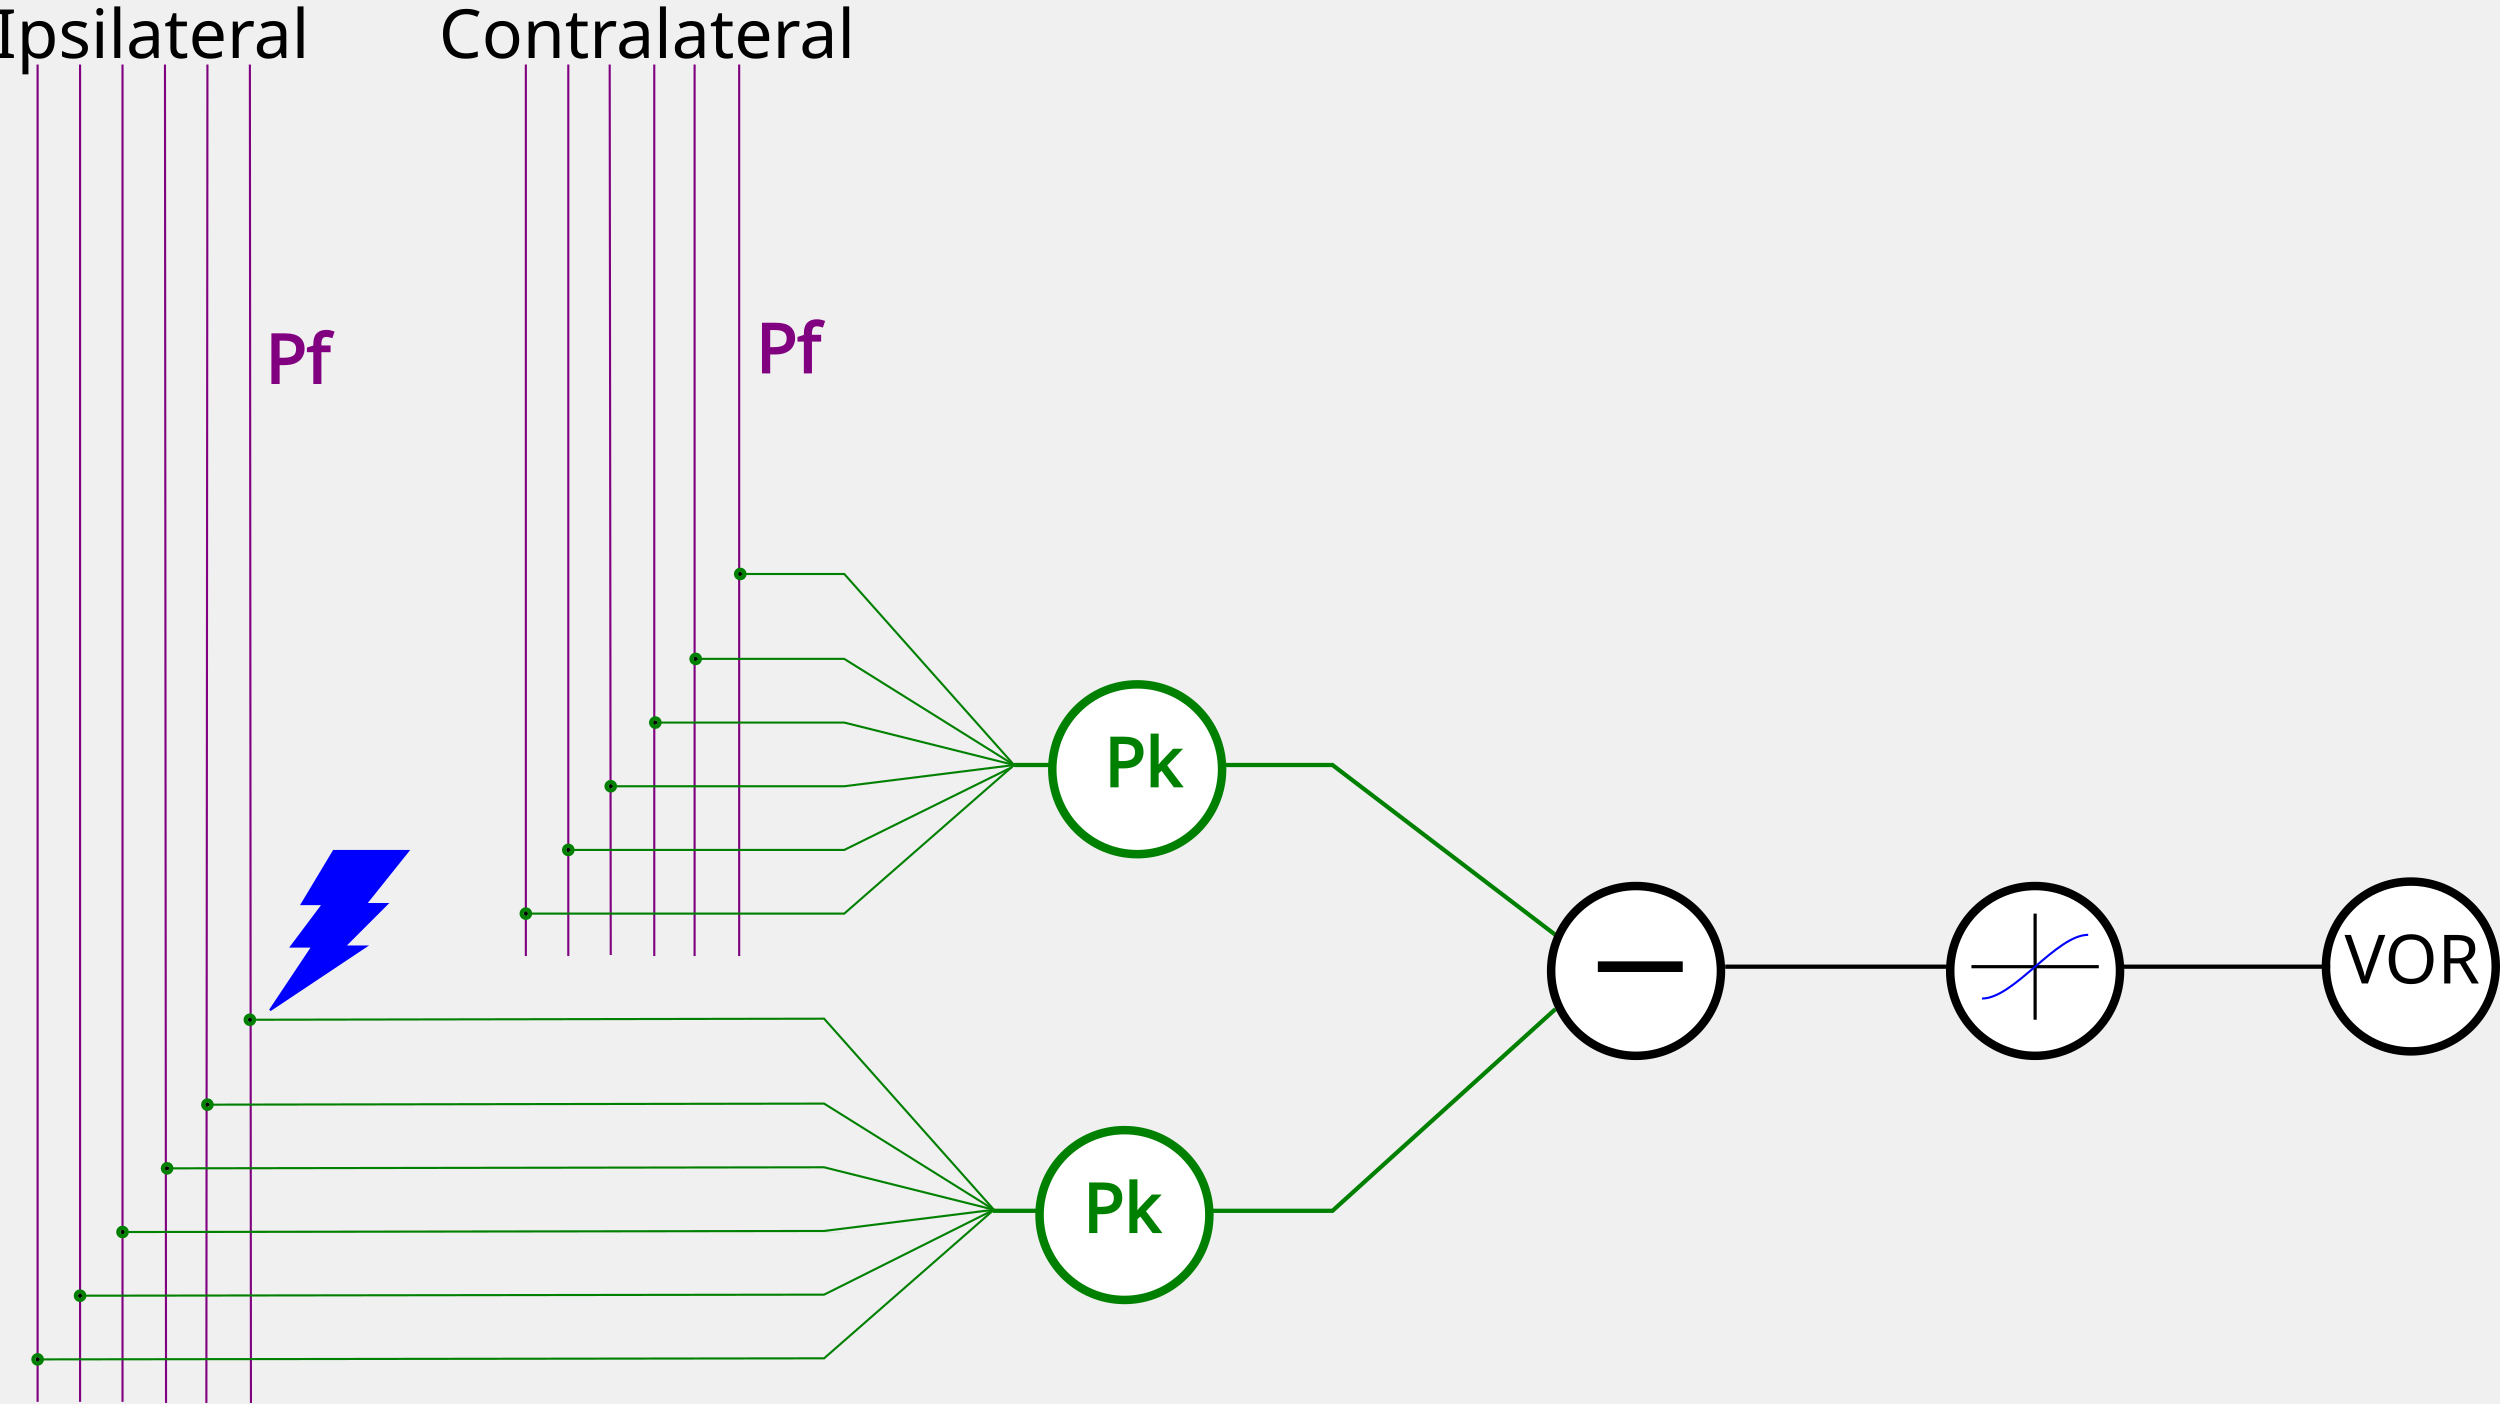
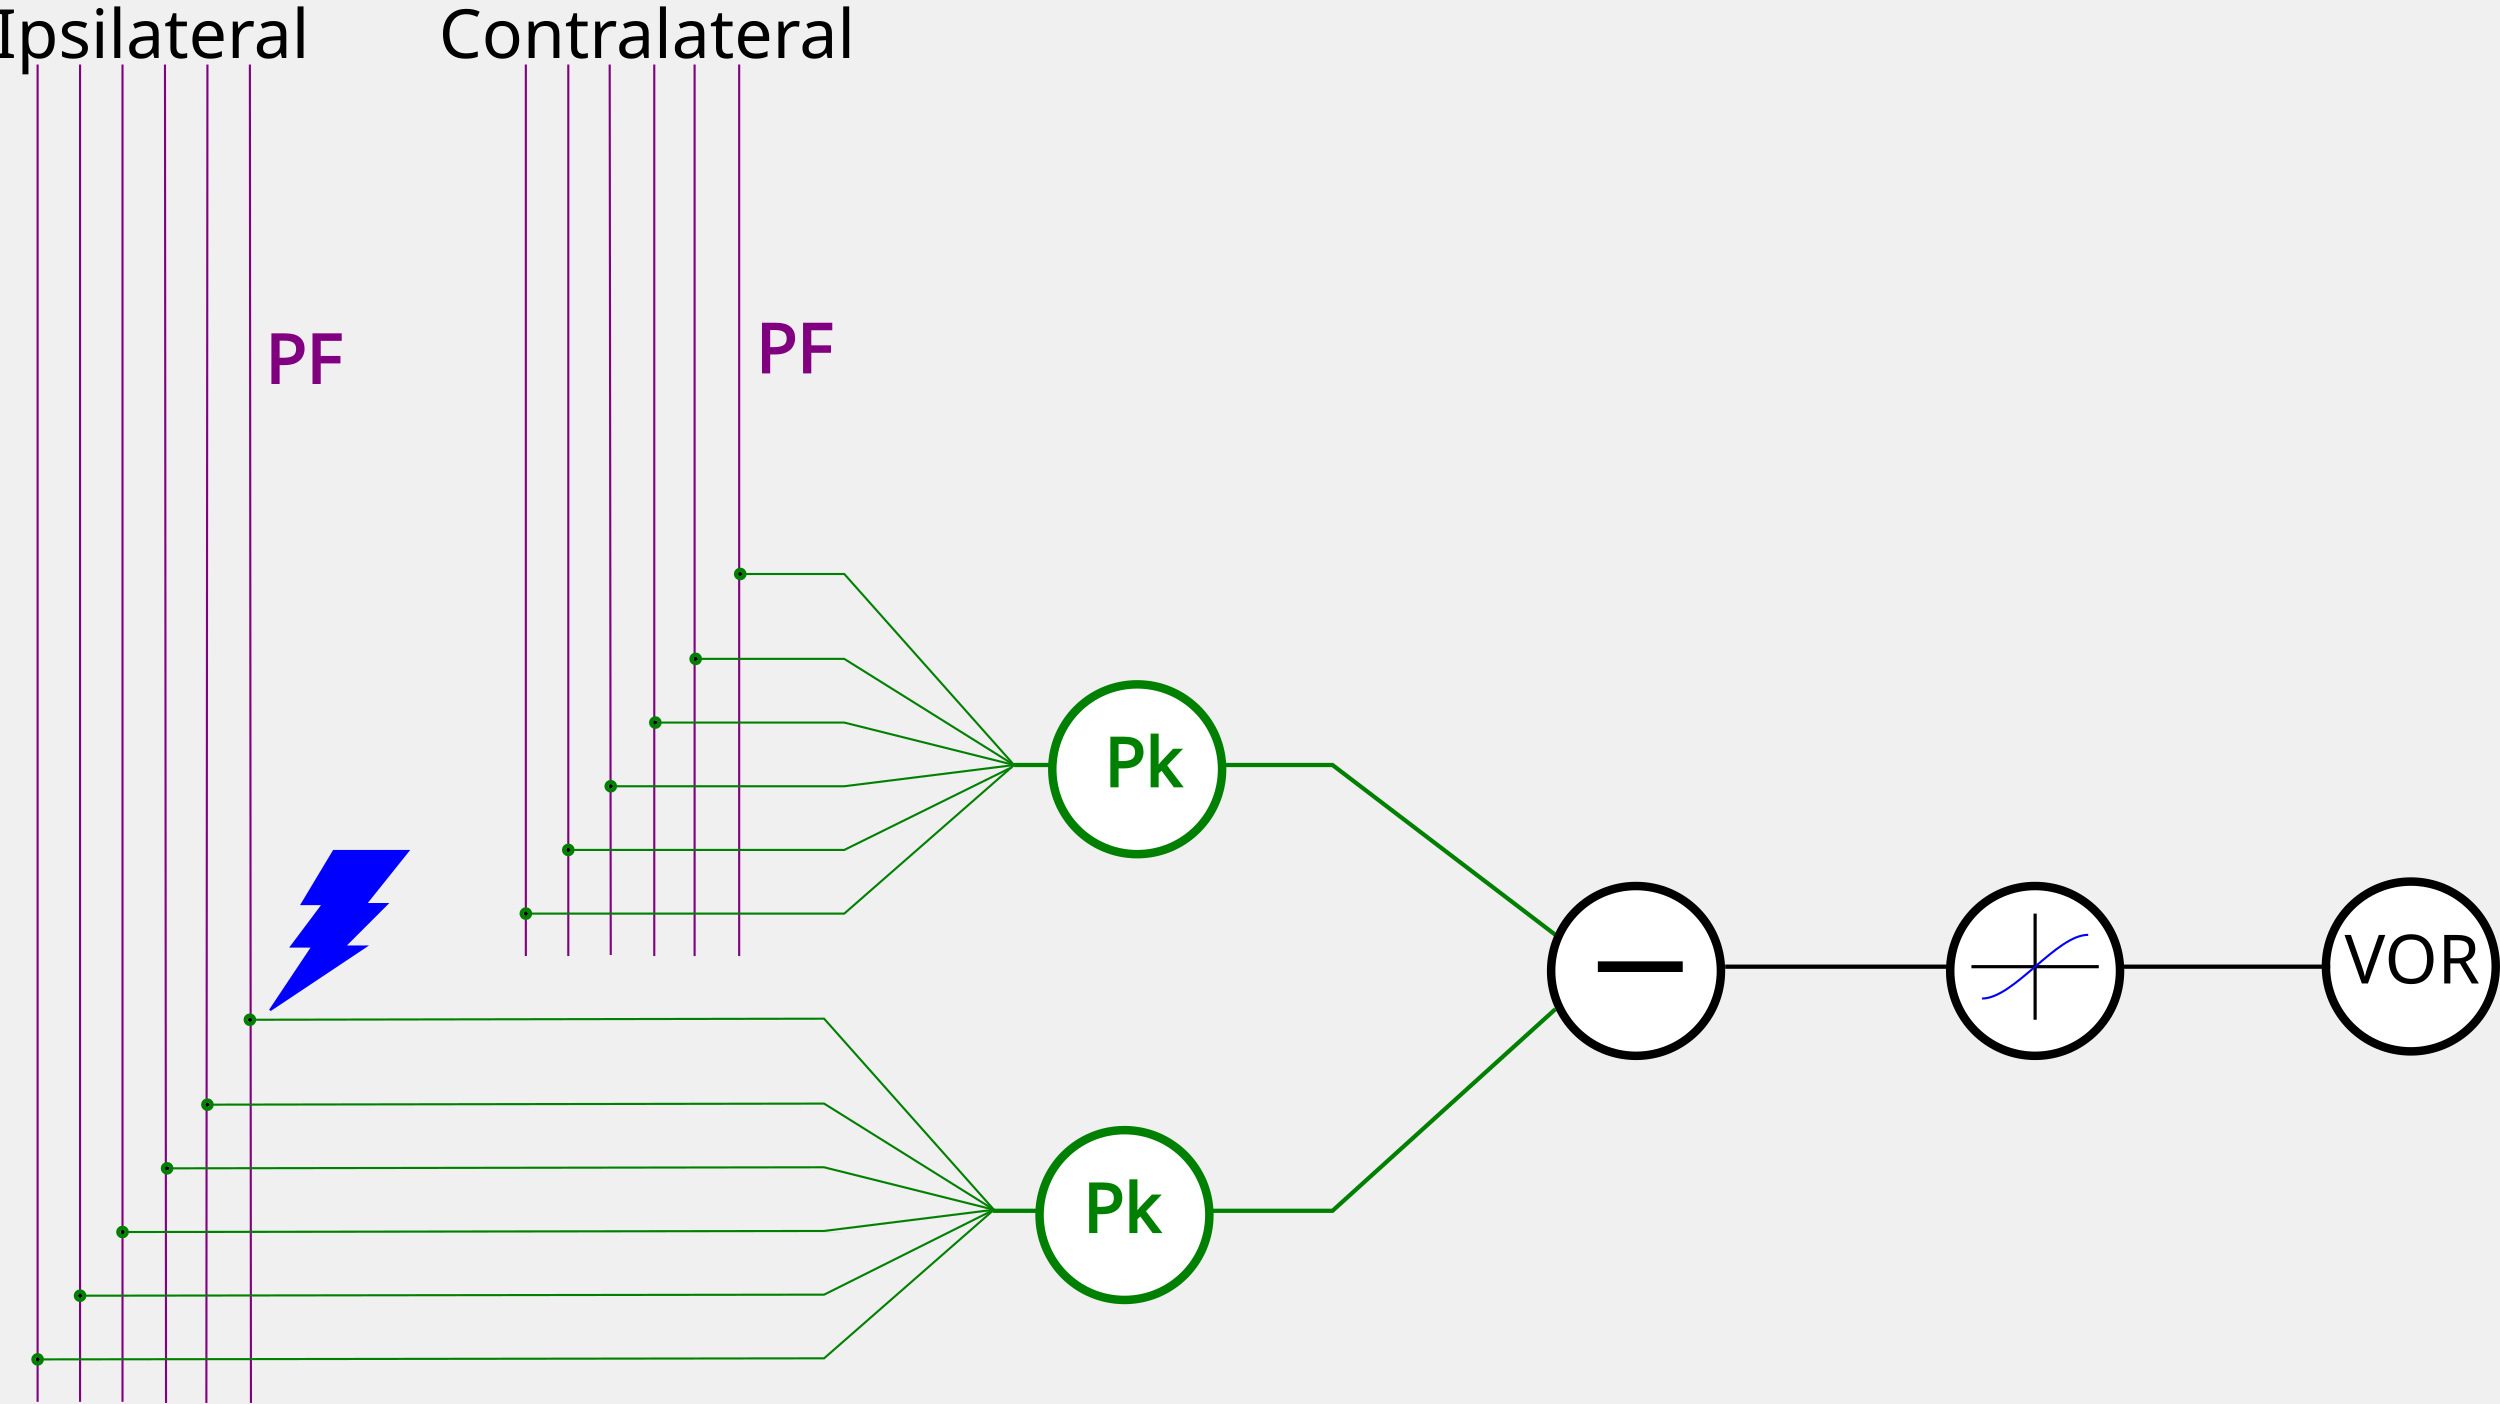
<svg xmlns="http://www.w3.org/2000/svg" width="1177.717" height="661.391" id="svg5521" version="1.1">
  <defs id="defs5523" />
  <g id="layer1" transform="translate(177.7174,-1.971558)">
    <path style="fill:#800080;stroke:#800080;stroke-width:1px;stroke-linecap:butt;stroke-linejoin:miter;stroke-opacity:1" d="M 70,32.362 70,452.362" id="path5531" />
    <path style="fill:#800080;stroke:#800080;stroke-width:1px;stroke-linecap:butt;stroke-linejoin:miter;stroke-opacity:1" d="M 90,32.362 90,452.362" id="path5531-5" />
    <path style="fill:#800080;stroke:#800080;stroke-width:1px;stroke-linecap:butt;stroke-linejoin:miter;stroke-opacity:1" d="M 109.5,32.362 110,451.862" id="path5531-1" />
    <path style="fill:#800080;stroke:#800080;stroke-width:1px;stroke-linecap:butt;stroke-linejoin:miter;stroke-opacity:1" d="m 170.5,32.362 0,420" id="path5531-7" />
    <path style="fill:#800080;stroke:#800080;stroke-width:1px;stroke-linecap:butt;stroke-linejoin:miter;stroke-opacity:1" d="m 149.5,32.362 0,420" id="path5531-11" />
    <path style="fill:#800080;stroke:#800080;stroke-width:1px;stroke-linecap:butt;stroke-linejoin:miter;stroke-opacity:1" d="m 130.5,32.362 0,420" id="path5531-52" />
    <path style="fill:none;stroke:#008000;stroke-width:1px;stroke-linecap:butt;stroke-linejoin:miter;stroke-opacity:1" d="m 300,362.362 -80,-90 -50,0" id="path5597" />
    <path style="fill:none;stroke:#008000;stroke-width:1px;stroke-linecap:butt;stroke-linejoin:miter;stroke-opacity:1" d="m 300,362.362 -80,-50 -70,0" id="path5599" />
    <path style="fill:none;stroke:#008000;stroke-width:1px;stroke-linecap:butt;stroke-linejoin:miter;stroke-opacity:1" d="m 299,363.362 -79,39 -130,0" id="path5605" />
    <path style="fill:none;stroke:#008000;stroke-width:2;stroke-linecap:butt;stroke-linejoin:miter;stroke-miterlimit:4;stroke-opacity:1;stroke-dasharray:none" d="m 300,362.362 150,0 105,80" id="path5609" />
    <path style="fill:#ffffff;fill-opacity:1;stroke:#008000;stroke-width:4;stroke-linecap:butt;stroke-miterlimit:4;stroke-opacity:1;stroke-dasharray:none;stroke-dashoffset:0" id="path5611" d="m 410,482.362 c 0,22.091 -17.909,40 -40,40 -22.091,0 -40,-17.909 -40,-40 0,-22.091 17.909,-40 40,-40 22.091,0 40,17.909 40,40 z" transform="translate(-12,-118)" />
    <path style="fill:none;stroke:#008000;stroke-width:1px;stroke-linecap:butt;stroke-linejoin:miter;stroke-opacity:1" d="m 130,342.362 90,0 80,20" id="path5613" />
    <path style="fill:none;stroke:#008000;stroke-width:1px;stroke-linecap:butt;stroke-linejoin:miter;stroke-opacity:1" d="m 110,372.362 110,0 80,-10" id="path5615" />
    <path style="fill:none;stroke:#008000;stroke-width:1px;stroke-linecap:butt;stroke-linejoin:miter;stroke-opacity:1" d="m 70,432.362 150,0 80,-70" id="path5619" />
    <path style="fill:#800080;stroke:#800080;stroke-width:1px;stroke-linecap:butt;stroke-linejoin:miter;stroke-opacity:1" d="m -160,32.362 0,630" id="path5531-76" />
    <path style="fill:#800080;stroke:#800080;stroke-width:1px;stroke-linecap:butt;stroke-linejoin:miter;stroke-opacity:1" d="m -140,32.362 0,630" id="path5531-5-1" />
    <path style="fill:#800080;stroke:#800080;stroke-width:1px;stroke-linecap:butt;stroke-linejoin:miter;stroke-opacity:1" d="m -120,32.362 0,630" id="path5531-1-4" />
    <path style="fill:#800080;stroke:#800080;stroke-width:1px;stroke-linecap:butt;stroke-linejoin:miter;stroke-opacity:1" d="m -60,32.362 0.5,630.5" id="path5531-7-2" />
    <path style="fill:#800080;stroke:#800080;stroke-width:1px;stroke-linecap:butt;stroke-linejoin:miter;stroke-opacity:1" d="M -80,32.362 -80.5,662.862" id="path5531-11-3" />
    <path style="fill:#800080;stroke:#800080;stroke-width:1px;stroke-linecap:butt;stroke-linejoin:miter;stroke-opacity:1" d="m -100,32.362 0.5,630.5" id="path5531-52-2" />
    <path style="fill:none;stroke:#008000;stroke-width:1px;stroke-linecap:butt;stroke-linejoin:miter;stroke-opacity:1" d="m 290.5,571.862 -80,-90 -270.5,0.5" id="path5597-2" />
    <path style="fill:none;stroke:#008000;stroke-width:1px;stroke-linecap:butt;stroke-linejoin:miter;stroke-opacity:1" d="m 290.5,571.862 -80,-50 -290.5,0.5" id="path5599-1" />
    <path style="fill:none;stroke:#008000;stroke-width:1px;stroke-linecap:butt;stroke-linejoin:miter;stroke-opacity:1" d="m 290.5,571.862 -80,40 -350.5,0.5" id="path5605-6" />
    <path style="fill:none;stroke:#008000;stroke-width:2;stroke-linecap:butt;stroke-linejoin:miter;stroke-miterlimit:4;stroke-opacity:1;stroke-dasharray:none" d="m 290,572.362 160,0 105,-95" id="path5609-8" />
    <path style="fill:#ffffff;fill-opacity:1;stroke:#008000;stroke-width:4;stroke-linecap:butt;stroke-miterlimit:4;stroke-opacity:1;stroke-dasharray:none;stroke-dashoffset:0" id="path5611-5" d="m 410,482.362 c 0,22.091 -17.909,40 -40,40 -22.091,0 -40,-17.909 -40,-40 0,-22.091 17.909,-40 40,-40 22.091,0 40,17.909 40,40 z" transform="translate(-18,92)" />
    <path style="fill:none;stroke:#008000;stroke-width:1px;stroke-linecap:butt;stroke-linejoin:miter;stroke-opacity:1" d="m -100,552.362 310.5,-0.5 80,20" id="path5613-7" />
    <path style="fill:none;stroke:#008000;stroke-width:1px;stroke-linecap:butt;stroke-linejoin:miter;stroke-opacity:1" d="m -120,582.362 330.5,-0.5 80,-10" id="path5615-6" />
    <path style="fill:none;stroke:#008000;stroke-width:1px;stroke-linecap:butt;stroke-linejoin:miter;stroke-opacity:1" d="m -160,642.362 370.5,-0.5 80,-70" id="path5619-1" />
    <text xml:space="preserve" style="font-size:14px;font-style:normal;font-weight:normal;line-height:125%;letter-spacing:0px;word-spacing:0px;fill:#008000;fill-opacity:1;stroke:#008000;font-family:Sans" x="342.75" y="372.362" id="text5678">
      <tspan id="tspan5680" x="342.75" y="372.362" style="font-size:32px;fill:#008000;stroke:#008000">Pk</tspan>
    </text>
    <text xml:space="preserve" style="font-size:14px;font-style:normal;font-weight:normal;line-height:125%;letter-spacing:0px;word-spacing:0px;fill:#008000;fill-opacity:1;stroke:#008000;font-family:Sans" x="332.75" y="582.362" id="text5678-8">
      <tspan id="tspan5680-9" x="332.75" y="582.362" style="font-size:32px;fill:#008000;stroke:#008000">Pk</tspan>
    </text>
    <path style="fill:#000000;fill-opacity:1;stroke:#008000;stroke-width:4;stroke-linecap:butt;stroke-miterlimit:4;stroke-opacity:1;stroke-dasharray:none;stroke-dashoffset:0" id="path5705" d="m 172,272.362 c 0,0.552 -0.448,1 -1,1 -0.552,0 -1,-0.448 -1,-1 0,-0.552 0.448,-1 1,-1 0.552,0 1,0.448 1,1 z" />
    <path style="fill:#000000;fill-opacity:1;stroke:#008000;stroke-width:4;stroke-linecap:butt;stroke-miterlimit:4;stroke-opacity:1;stroke-dasharray:none;stroke-dashoffset:0" id="path5705-2" d="m 172,272.362 c 0,0.552 -0.448,1 -1,1 -0.552,0 -1,-0.448 -1,-1 0,-0.552 0.448,-1 1,-1 0.552,0 1,0.448 1,1 z" transform="translate(-21,40)" />
    <path style="fill:#000000;fill-opacity:1;stroke:#008000;stroke-width:4;stroke-linecap:butt;stroke-miterlimit:4;stroke-opacity:1;stroke-dasharray:none;stroke-dashoffset:0" id="path5705-2-7" d="m 172,272.362 c 0,0.552 -0.448,1 -1,1 -0.552,0 -1,-0.448 -1,-1 0,-0.552 0.448,-1 1,-1 0.552,0 1,0.448 1,1 z" transform="translate(-40,70)" />
    <path style="fill:#000000;fill-opacity:1;stroke:#008000;stroke-width:4;stroke-linecap:butt;stroke-miterlimit:4;stroke-opacity:1;stroke-dasharray:none;stroke-dashoffset:0" id="path5705-2-7-9" d="m 172,272.362 c 0,0.552 -0.448,1 -1,1 -0.552,0 -1,-0.448 -1,-1 0,-0.552 0.448,-1 1,-1 0.552,0 1,0.448 1,1 z" transform="translate(-61,100)" />
    <path style="fill:#000000;fill-opacity:1;stroke:#008000;stroke-width:4;stroke-linecap:butt;stroke-miterlimit:4;stroke-opacity:1;stroke-dasharray:none;stroke-dashoffset:0" id="path5705-2-7-9-5" d="m 172,272.362 c 0,0.552 -0.448,1 -1,1 -0.552,0 -1,-0.448 -1,-1 0,-0.552 0.448,-1 1,-1 0.552,0 1,0.448 1,1 z" transform="translate(-81,130)" />
    <path style="fill:#000000;fill-opacity:1;stroke:#008000;stroke-width:4;stroke-linecap:butt;stroke-miterlimit:4;stroke-opacity:1;stroke-dasharray:none;stroke-dashoffset:0" id="path5705-2-7-9-5-4" d="m 172,272.362 c 0,0.552 -0.448,1 -1,1 -0.552,0 -1,-0.448 -1,-1 0,-0.552 0.448,-1 1,-1 0.552,0 1,0.448 1,1 z" transform="translate(-101,160)" />
    <path style="fill:#000000;fill-opacity:1;stroke:#008000;stroke-width:4;stroke-linecap:butt;stroke-miterlimit:4;stroke-opacity:1;stroke-dasharray:none;stroke-dashoffset:0" id="path5705-2-7-9-5-4-3" d="m 172,272.362 c 0,0.552 -0.448,1 -1,1 -0.552,0 -1,-0.448 -1,-1 0,-0.552 0.448,-1 1,-1 0.552,0 1,0.448 1,1 z" transform="translate(-231,210)" />
    <path style="fill:#000000;fill-opacity:1;stroke:#008000;stroke-width:4;stroke-linecap:butt;stroke-miterlimit:4;stroke-opacity:1;stroke-dasharray:none;stroke-dashoffset:0" id="path5705-2-7-9-5-4-3-1" d="m 172,272.362 c 0,0.552 -0.448,1 -1,1 -0.552,0 -1,-0.448 -1,-1 0,-0.552 0.448,-1 1,-1 0.552,0 1,0.448 1,1 z" transform="translate(-251,250)" />
    <path style="fill:#000000;fill-opacity:1;stroke:#008000;stroke-width:4;stroke-linecap:butt;stroke-miterlimit:4;stroke-opacity:1;stroke-dasharray:none;stroke-dashoffset:0" id="path5705-2-7-9-5-4-3-1-2" d="m 172,272.362 c 0,0.552 -0.448,1 -1,1 -0.552,0 -1,-0.448 -1,-1 0,-0.552 0.448,-1 1,-1 0.552,0 1,0.448 1,1 z" transform="translate(-270,280)" />
    <path style="fill:#000000;fill-opacity:1;stroke:#008000;stroke-width:4;stroke-linecap:butt;stroke-miterlimit:4;stroke-opacity:1;stroke-dasharray:none;stroke-dashoffset:0" id="path5705-2-7-9-5-4-3-1-3" d="m 172,272.362 c 0,0.552 -0.448,1 -1,1 -0.552,0 -1,-0.448 -1,-1 0,-0.552 0.448,-1 1,-1 0.552,0 1,0.448 1,1 z" transform="translate(-291,310)" />
    <path style="fill:#000000;fill-opacity:1;stroke:#008000;stroke-width:4;stroke-linecap:butt;stroke-miterlimit:4;stroke-opacity:1;stroke-dasharray:none;stroke-dashoffset:0" id="path5705-2-7-9-5-4-3-1-3-3" d="m 172,272.362 c 0,0.552 -0.448,1 -1,1 -0.552,0 -1,-0.448 -1,-1 0,-0.552 0.448,-1 1,-1 0.552,0 1,0.448 1,1 z" transform="translate(-311,340)" />
    <path style="fill:#000000;fill-opacity:1;stroke:#008000;stroke-width:4;stroke-linecap:butt;stroke-miterlimit:4;stroke-opacity:1;stroke-dasharray:none;stroke-dashoffset:0" id="path5705-2-7-9-5-4-3-1-3-3-4" d="m 172,272.362 c 0,0.552 -0.448,1 -1,1 -0.552,0 -1,-0.448 -1,-1 0,-0.552 0.448,-1 1,-1 0.552,0 1,0.448 1,1 z" transform="translate(-331,370)" />
    <path style="fill:#ffffff;fill-opacity:1;stroke:#000000;stroke-width:4;stroke-linecap:butt;stroke-miterlimit:4;stroke-opacity:1;stroke-dasharray:none;stroke-dashoffset:0" id="path5611-1" d="m 410,482.362 c 0,22.091 -17.909,40 -40,40 -22.091,0 -40,-17.909 -40,-40 0,-22.091 17.909,-40 40,-40 22.091,0 40,17.909 40,40 z" transform="translate(223,-23)" />
    <text xml:space="preserve" style="font-size:14px;font-style:normal;font-weight:normal;line-height:125%;letter-spacing:0px;word-spacing:0px;fill:#000000;fill-opacity:1;stroke:none;font-family:Sans" x="574.612" y="465.321" id="text5914">
      <tspan id="tspan5916" x="574.612" y="465.321" />
    </text>
    <path style="fill:none;stroke:#000000;stroke-width:5;stroke-linecap:butt;stroke-linejoin:miter;stroke-miterlimit:4;stroke-opacity:1;stroke-dasharray:none" d="m 575,457.362 40,0" id="path5918" />
    <path style="fill:#ffffff;fill-opacity:1;stroke:#000000;stroke-width:4;stroke-linecap:butt;stroke-miterlimit:4;stroke-opacity:1;stroke-dasharray:none;stroke-dashoffset:0" id="path5611-1-1" d="m 410,482.362 c 0,22.091 -17.909,40 -40,40 -22.091,0 -40,-17.909 -40,-40 0,-22.091 17.909,-40 40,-40 22.091,0 40,17.909 40,40 z" transform="translate(411,-23)" />
    <path style="fill:none;stroke:#000000;stroke-width:1.5;stroke-linecap:butt;stroke-linejoin:miter;stroke-miterlimit:4;stroke-opacity:1;stroke-dasharray:none" d="m 781,432.362 0,50" id="path6448" />
    <path style="fill:none;stroke:#000000;stroke-width:1.5;stroke-linecap:butt;stroke-linejoin:miter;stroke-miterlimit:4;stroke-opacity:1;stroke-dasharray:none" d="m 751,457.362 60,0" id="path6450" />
    <path style="fill:none;stroke:#0000ff;stroke-width:1px;stroke-linecap:butt;stroke-linejoin:miter;stroke-opacity:1" d="m 756,472.362 c 15,0 35,-30 50,-30" id="path6454" />
    <path style="fill:none;stroke:#000000;stroke-width:2;stroke-linecap:butt;stroke-linejoin:miter;stroke-miterlimit:4;stroke-opacity:1;stroke-dasharray:none" d="m 635,457.362 105,0" id="path6456" />
    <text xml:space="preserve" style="font-size:14px;font-style:normal;font-weight:normal;line-height:125%;letter-spacing:0px;word-spacing:0px;fill:#000000;fill-opacity:1;stroke:none;font-family:Sans" x="-180.702" y="29.31" id="text6458">
      <tspan id="tspan6460" x="-180.702" y="29.31" style="font-size:32px">Ipsilateral</tspan>
    </text>
    <text xml:space="preserve" style="font-size:14px;font-style:normal;font-weight:normal;line-height:125%;letter-spacing:0px;word-spacing:0px;fill:#000000;fill-opacity:1;stroke:none;font-family:Sans" x="29.016" y="29.31" id="text6458-3">
      <tspan id="tspan6460-8" x="29.016" y="29.31" style="font-size:32px">Contralateral</tspan>
    </text>
    <text xml:space="preserve" style="font-size:14px;font-style:normal;font-weight:normal;line-height:125%;letter-spacing:0px;word-spacing:0px;fill:#800080;fill-opacity:1;stroke:#800080;font-family:Sans" x="-52.469" y="182.362" id="text6483">
-       <tspan id="tspan6485" x="-52.469" y="182.362" style="font-size:32px;fill:#800080;stroke:#800080">Pf</tspan>
+       <tspan id="tspan6485" x="-52.469" y="182.362" style="font-size:32px;fill:#800080;stroke:#800080">PF</tspan>
    </text>
    <text xml:space="preserve" style="font-size:14px;font-style:normal;font-weight:normal;line-height:125%;letter-spacing:0px;word-spacing:0px;fill:#800080;fill-opacity:1;stroke:#800080;font-family:Sans" x="178.625" y="177.362" id="text6483-7">
-       <tspan id="tspan6485-4" x="178.625" y="177.362" style="font-size:32px;fill:#800080;stroke:#800080">Pf</tspan>
+       <tspan id="tspan6485-4" x="178.625" y="177.362" style="font-size:32px;fill:#800080;stroke:#800080">PF</tspan>
    </text>
    <path style="fill:#0000ff;stroke:#0000ff;stroke-width:1px;stroke-linecap:butt;stroke-linejoin:miter;stroke-opacity:1" d="m -20.5,402.862 35,0 -20,25 10,0 -20,20 10,0 -45,30 20,-30 -10,0 15,-20 -10,0 z" id="path6508" />
    <path style="fill:#ffffff;fill-opacity:1;stroke:#000000;stroke-width:4;stroke-linecap:butt;stroke-miterlimit:4;stroke-opacity:1;stroke-dasharray:none;stroke-dashoffset:0" id="path5611-2" d="m 410,482.362 c 0,22.091 -17.909,40 -40,40 -22.091,0 -40,-17.909 -40,-40 0,-22.091 17.909,-40 40,-40 22.091,0 40,17.909 40,40 z" transform="translate(588,-25.09375)" />
    <text xml:space="preserve" style="font-size:14px;font-style:normal;font-weight:normal;line-height:125%;letter-spacing:0px;word-spacing:0px;fill:#000000;fill-opacity:1;stroke:none;font-family:Sans" x="926.75" y="465.268" id="text5678-7">
      <tspan id="tspan5680-7" x="926.75" y="465.268" style="font-size:32px">VOR</tspan>
    </text>
    <path style="fill:none;stroke:#000000;stroke-width:2;stroke-linecap:butt;stroke-linejoin:miter;stroke-miterlimit:4;stroke-opacity:1;stroke-dasharray:none" d="m 820,457.362 100,0" id="path6534" />
  </g>
</svg>
